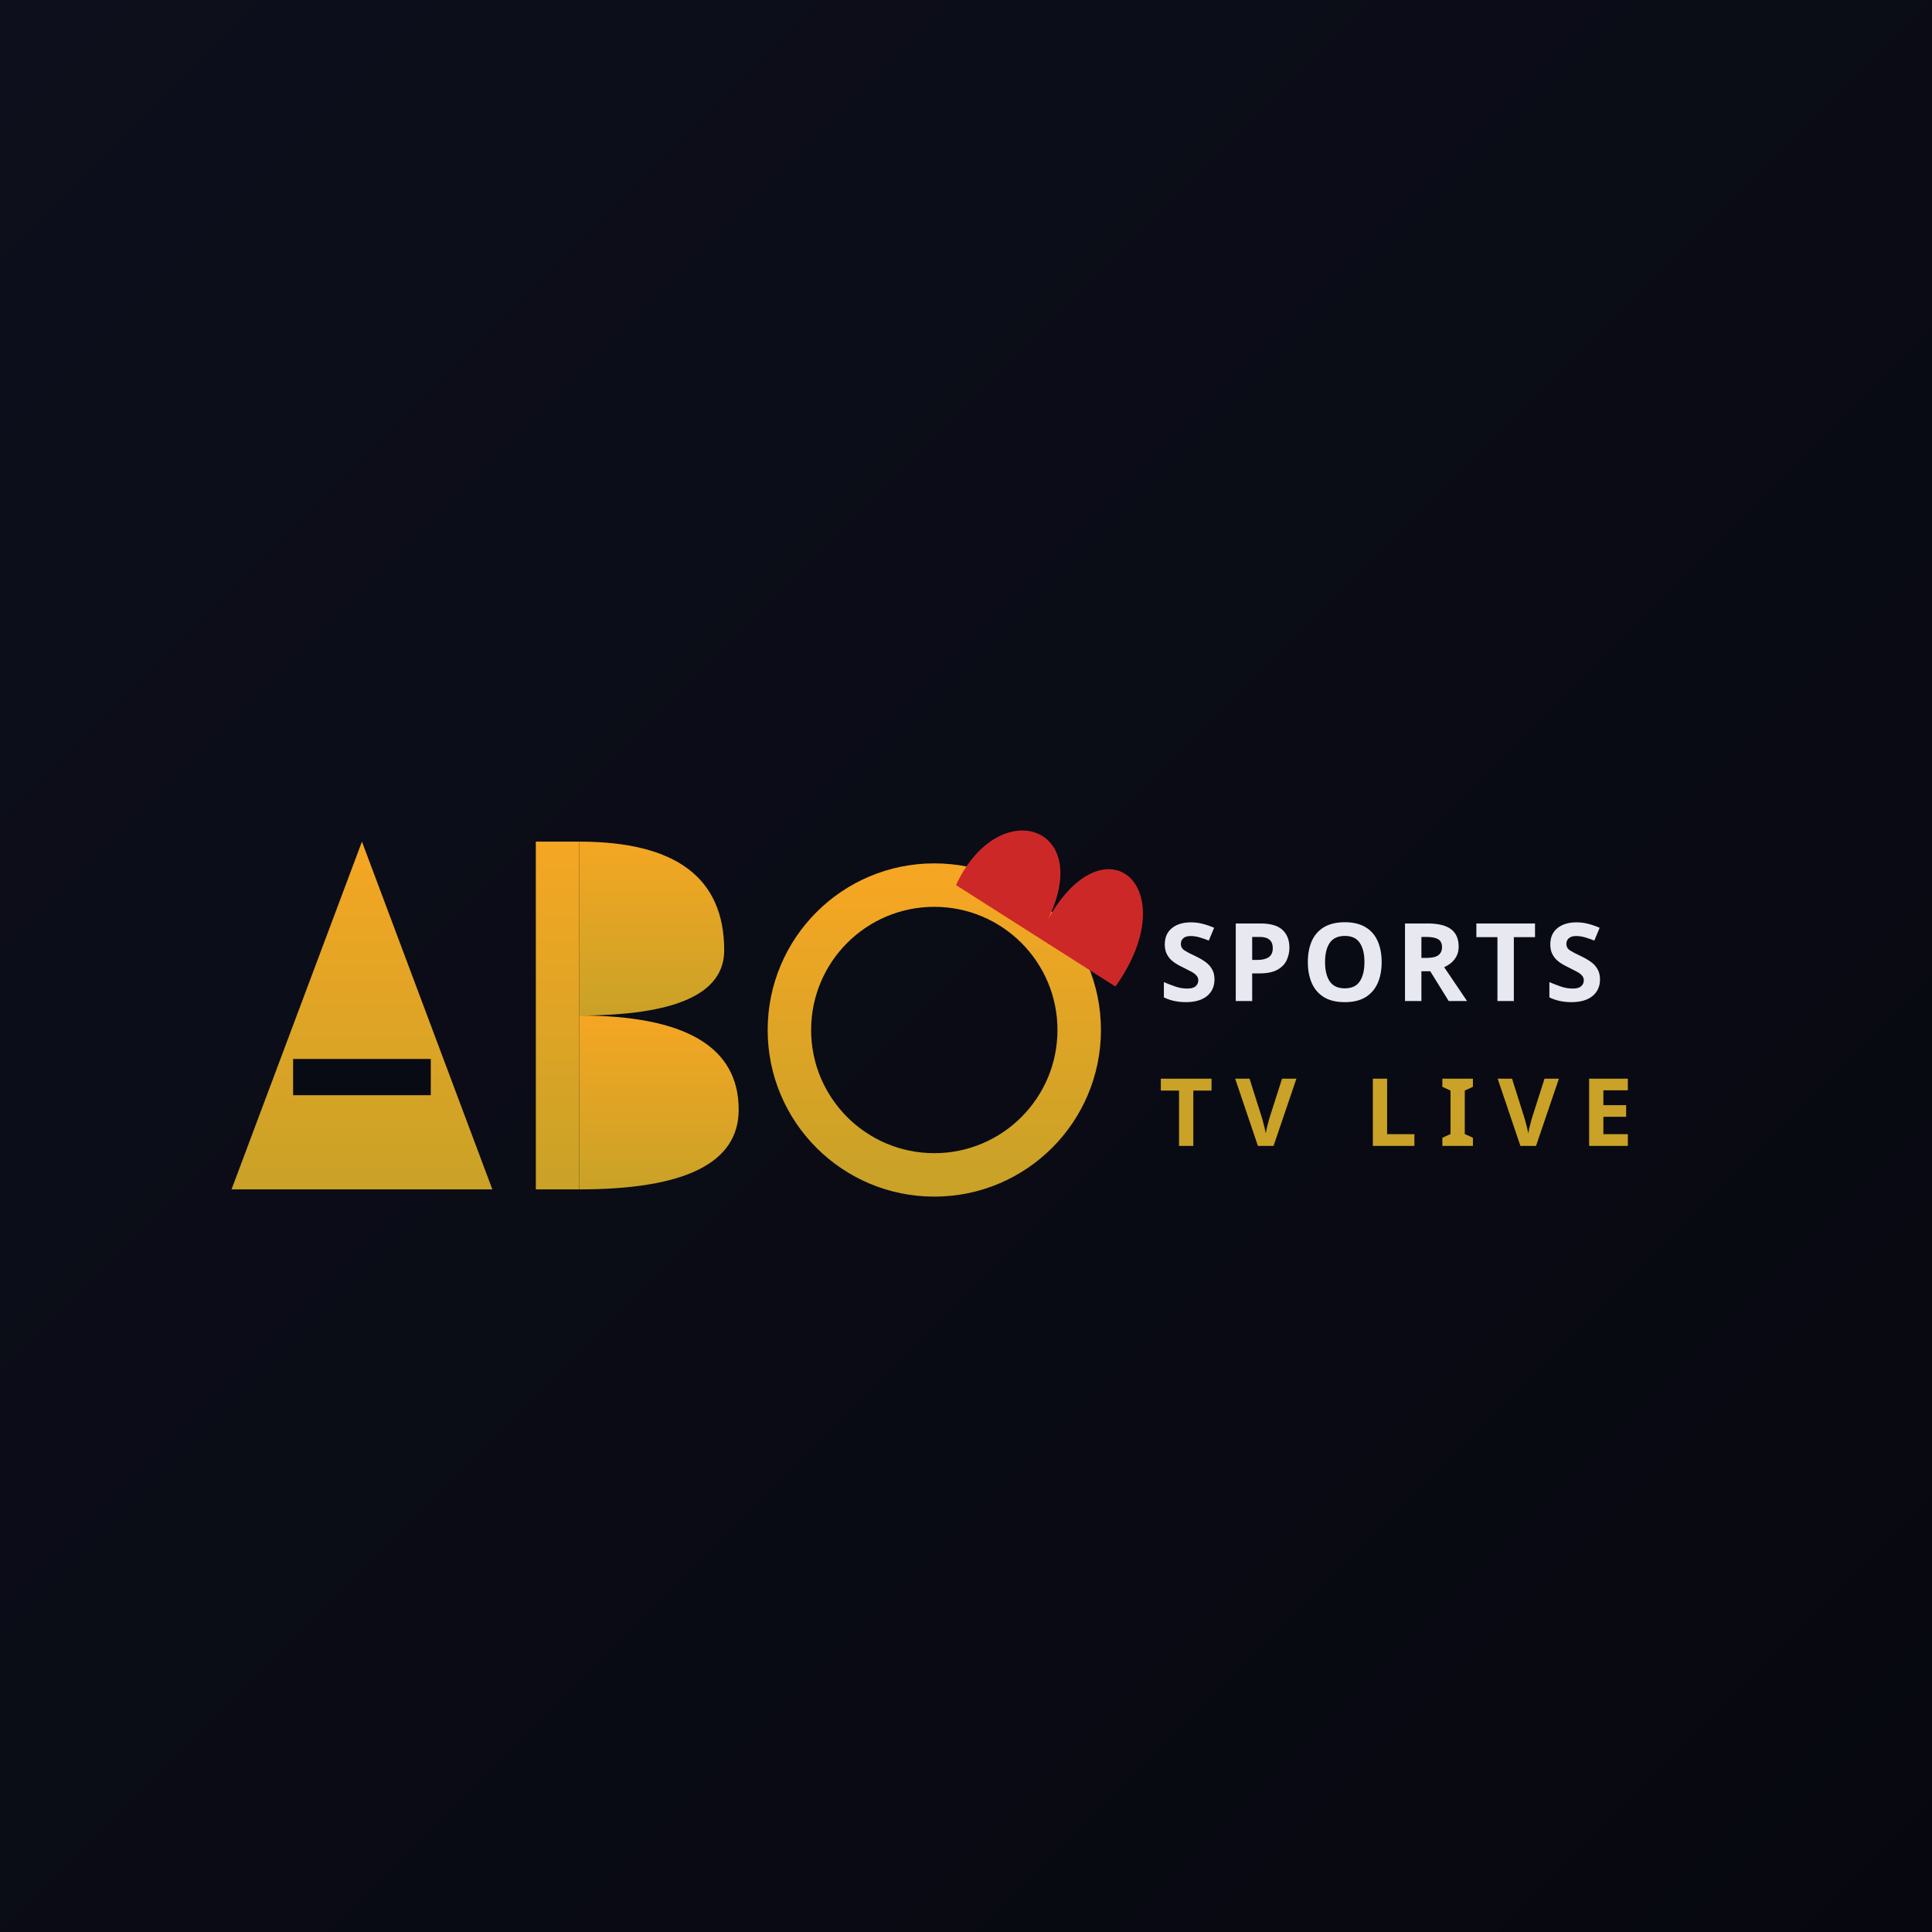
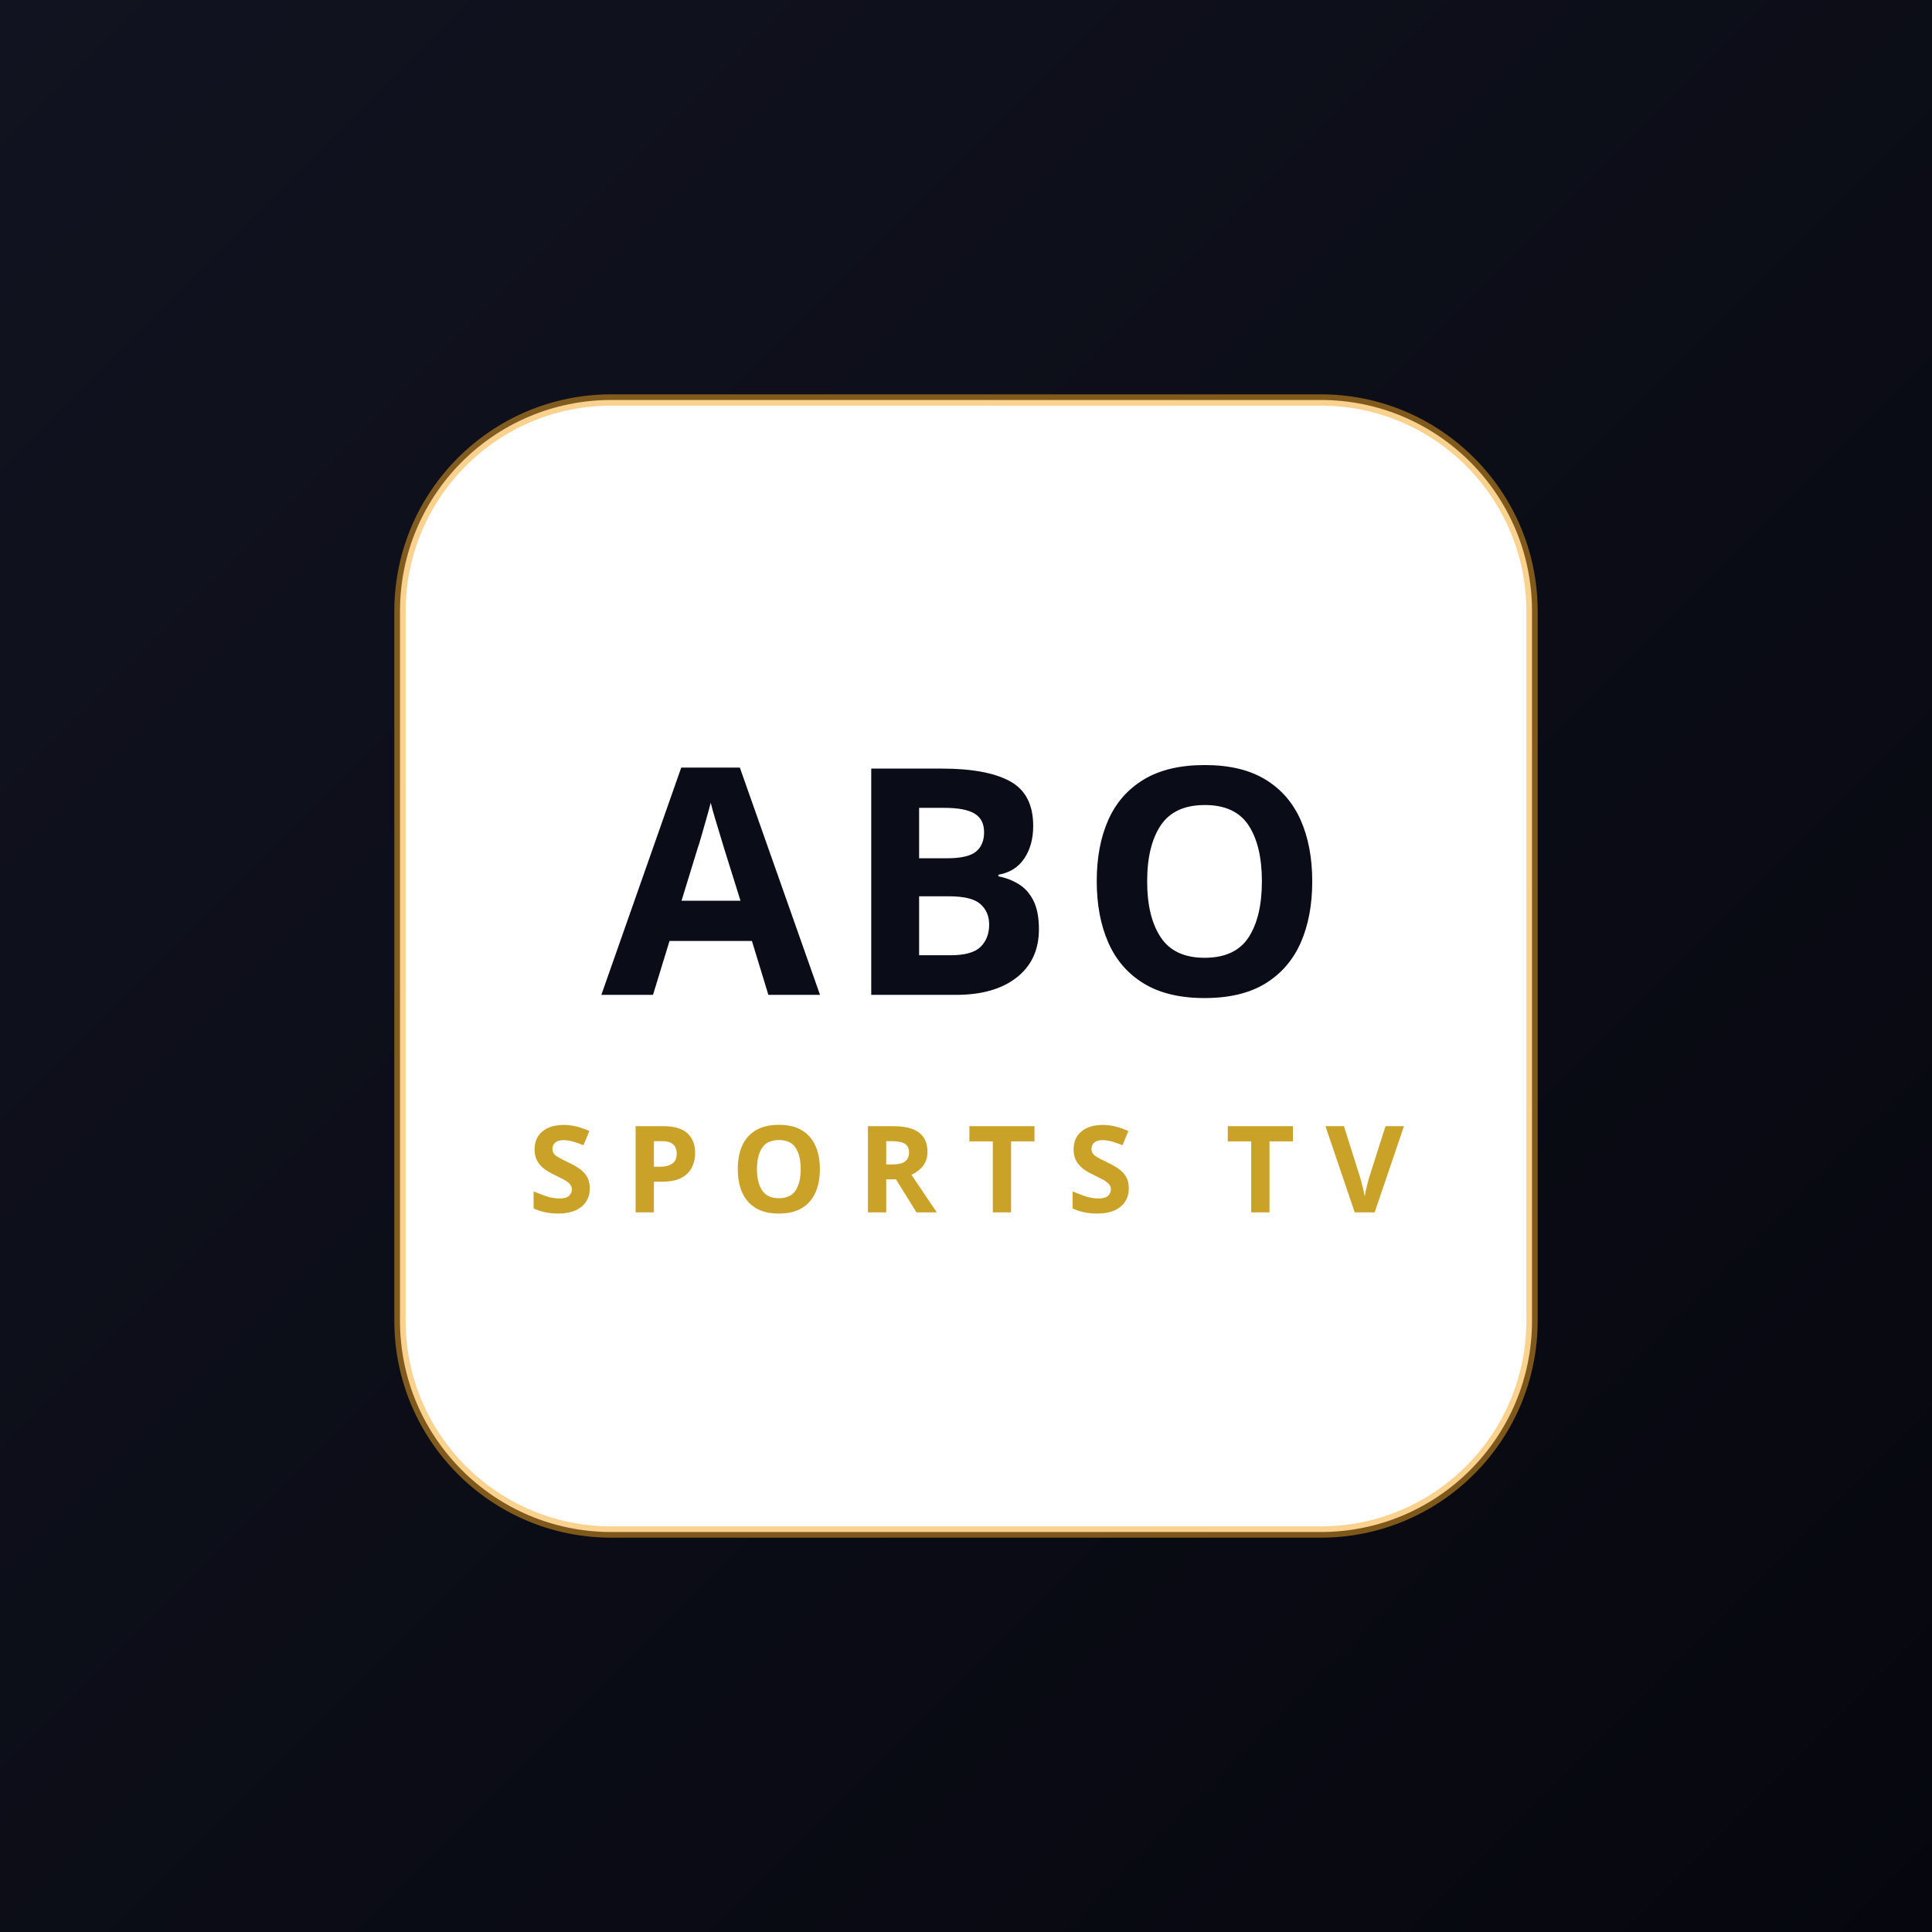
<svg xmlns="http://www.w3.org/2000/svg" viewBox="0 0 512 512" role="img" aria-label="ABO Sports TV">
  <defs>
-     <linearGradient id="bgM512" x1="0%" y1="0%" x2="100%" y2="100%">
-       <stop offset="0%" stop-color="#0D0F1C" />
-       <stop offset="100%" stop-color="#07080F" />
-     </linearGradient>
-     <linearGradient id="aGoldM512" x1="0%" y1="0%" x2="0%" y2="100%">
-       <stop offset="0%" stop-color="#F5A623" />
-       <stop offset="100%" stop-color="#C9A227" />
+     <linearGradient id="bgm" x1="0%" y1="0%" x2="100%" y2="100%">
+       <stop offset="0%" stop-color="#111320" />
+       <stop offset="100%" stop-color="#06070e" />
    </linearGradient>
  </defs>
-   <rect width="512" height="512" fill="url(#bgM512)" />
-   <g transform="translate(46 200) scale(1.92)">
-     <polygon points="8,60 26,12 44,60" fill="url(#aGoldM512)" />
-     <rect x="16.5" y="42" width="19" height="5" fill="#080A14" />
-     <rect x="50" y="12" width="6" height="48" fill="url(#aGoldM512)" />
-     <path d="M56 12 Q76 12 76 27 Q76 36 56 36" fill="url(#aGoldM512)" />
-     <path d="M56 36 Q78 36 78 49 Q78 60 56 60" fill="url(#aGoldM512)" />
-     <circle cx="105" cy="38" r="20" fill="none" stroke="url(#aGoldM512)" stroke-width="6" />
-     <path d="M108,18 C114,5 128,10 120,24 C128,8 140,18 130,32" fill="#CC2828" />
-     <text x="136" y="34" font-size="15" font-family="Arial Black,sans-serif" fill="#E8E8F0" font-weight="900" letter-spacing="1">SPORTS</text>
-     <text x="136" y="54" font-size="13" font-family="Arial Black,sans-serif" fill="#C9A227" font-weight="900" letter-spacing="3">TV LIVE</text>
-   </g>
+   <rect width="512" height="512" fill="url(#bgm)" />
+   <rect x="106" y="106" width="300" height="300" rx="56" fill="white" />
+   <rect x="106" y="106" width="300" height="300" rx="56" fill="none" stroke="#F5A623" stroke-width="3" stroke-opacity="0.5" />
+   <text x="256" y="234" text-anchor="middle" dominant-baseline="middle" font-family="Arial Black, Impact, sans-serif" font-weight="900" font-size="84" fill="#0a0d18" letter-spacing="6">ABO</text>
+   <text x="256" y="310" text-anchor="middle" dominant-baseline="middle" font-family="Arial Black, Impact, sans-serif" font-weight="900" font-size="32" fill="#C9A227" letter-spacing="8">SPORTS TV</text>
</svg>
